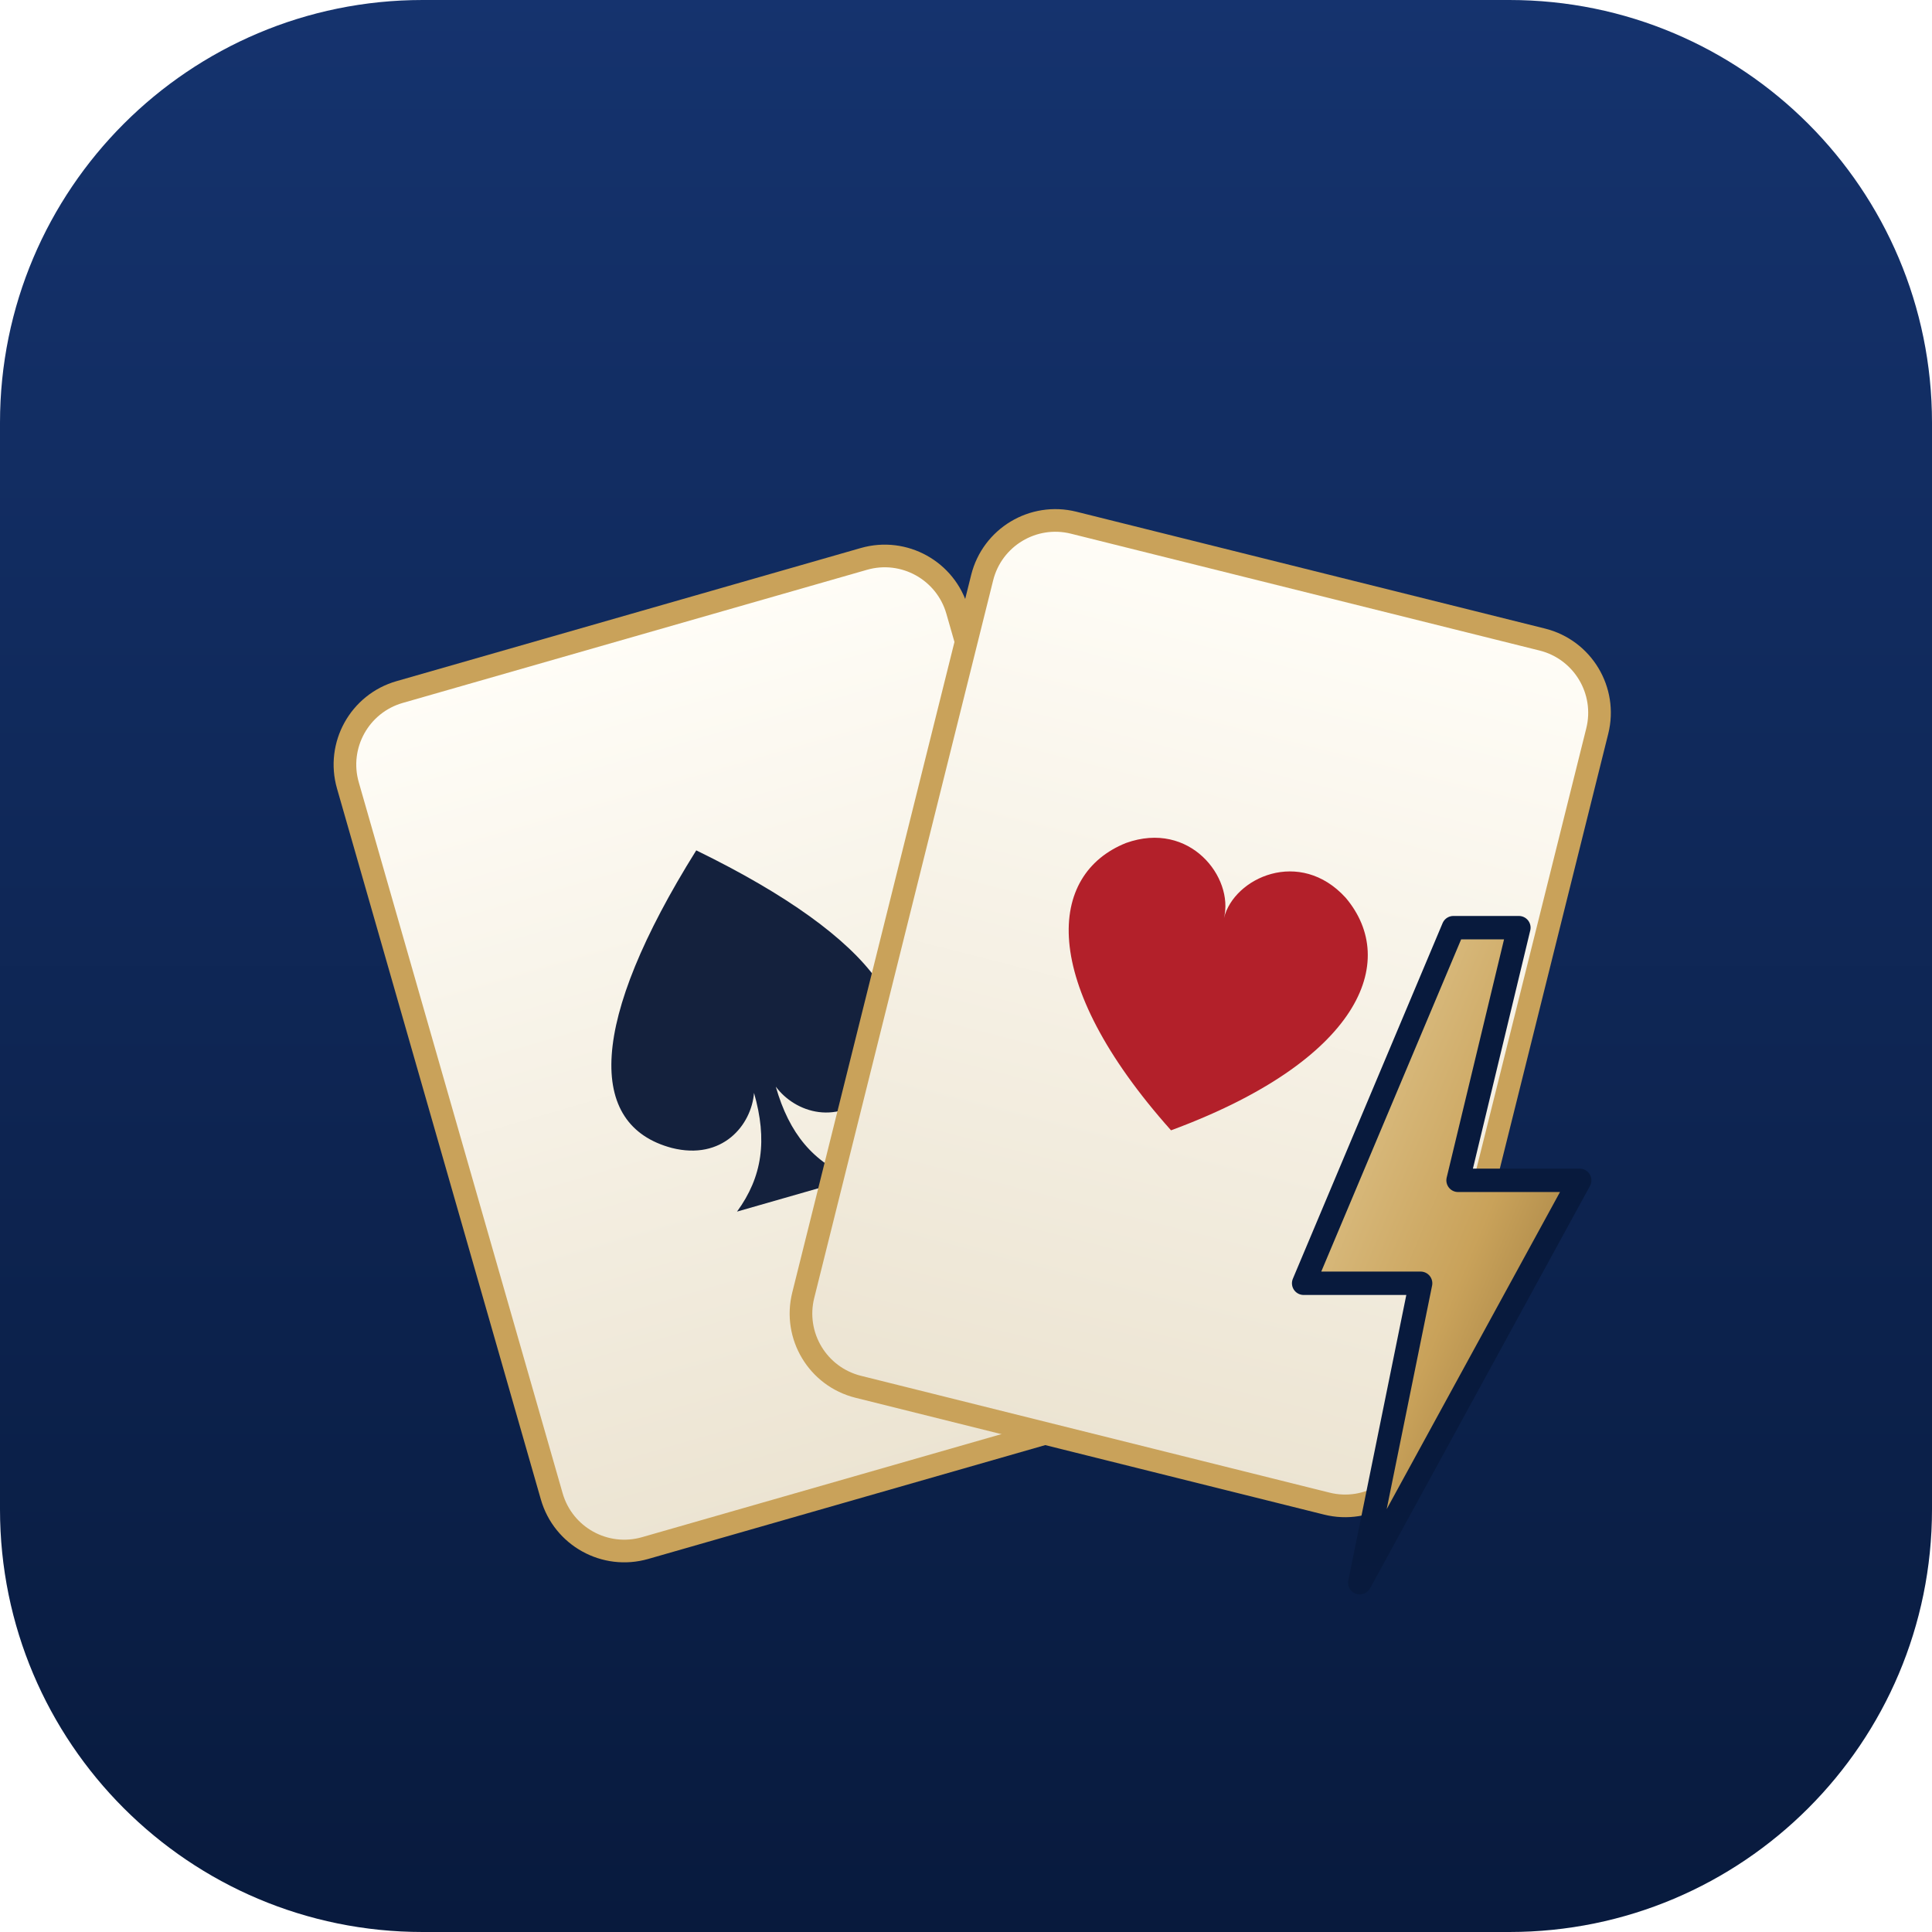
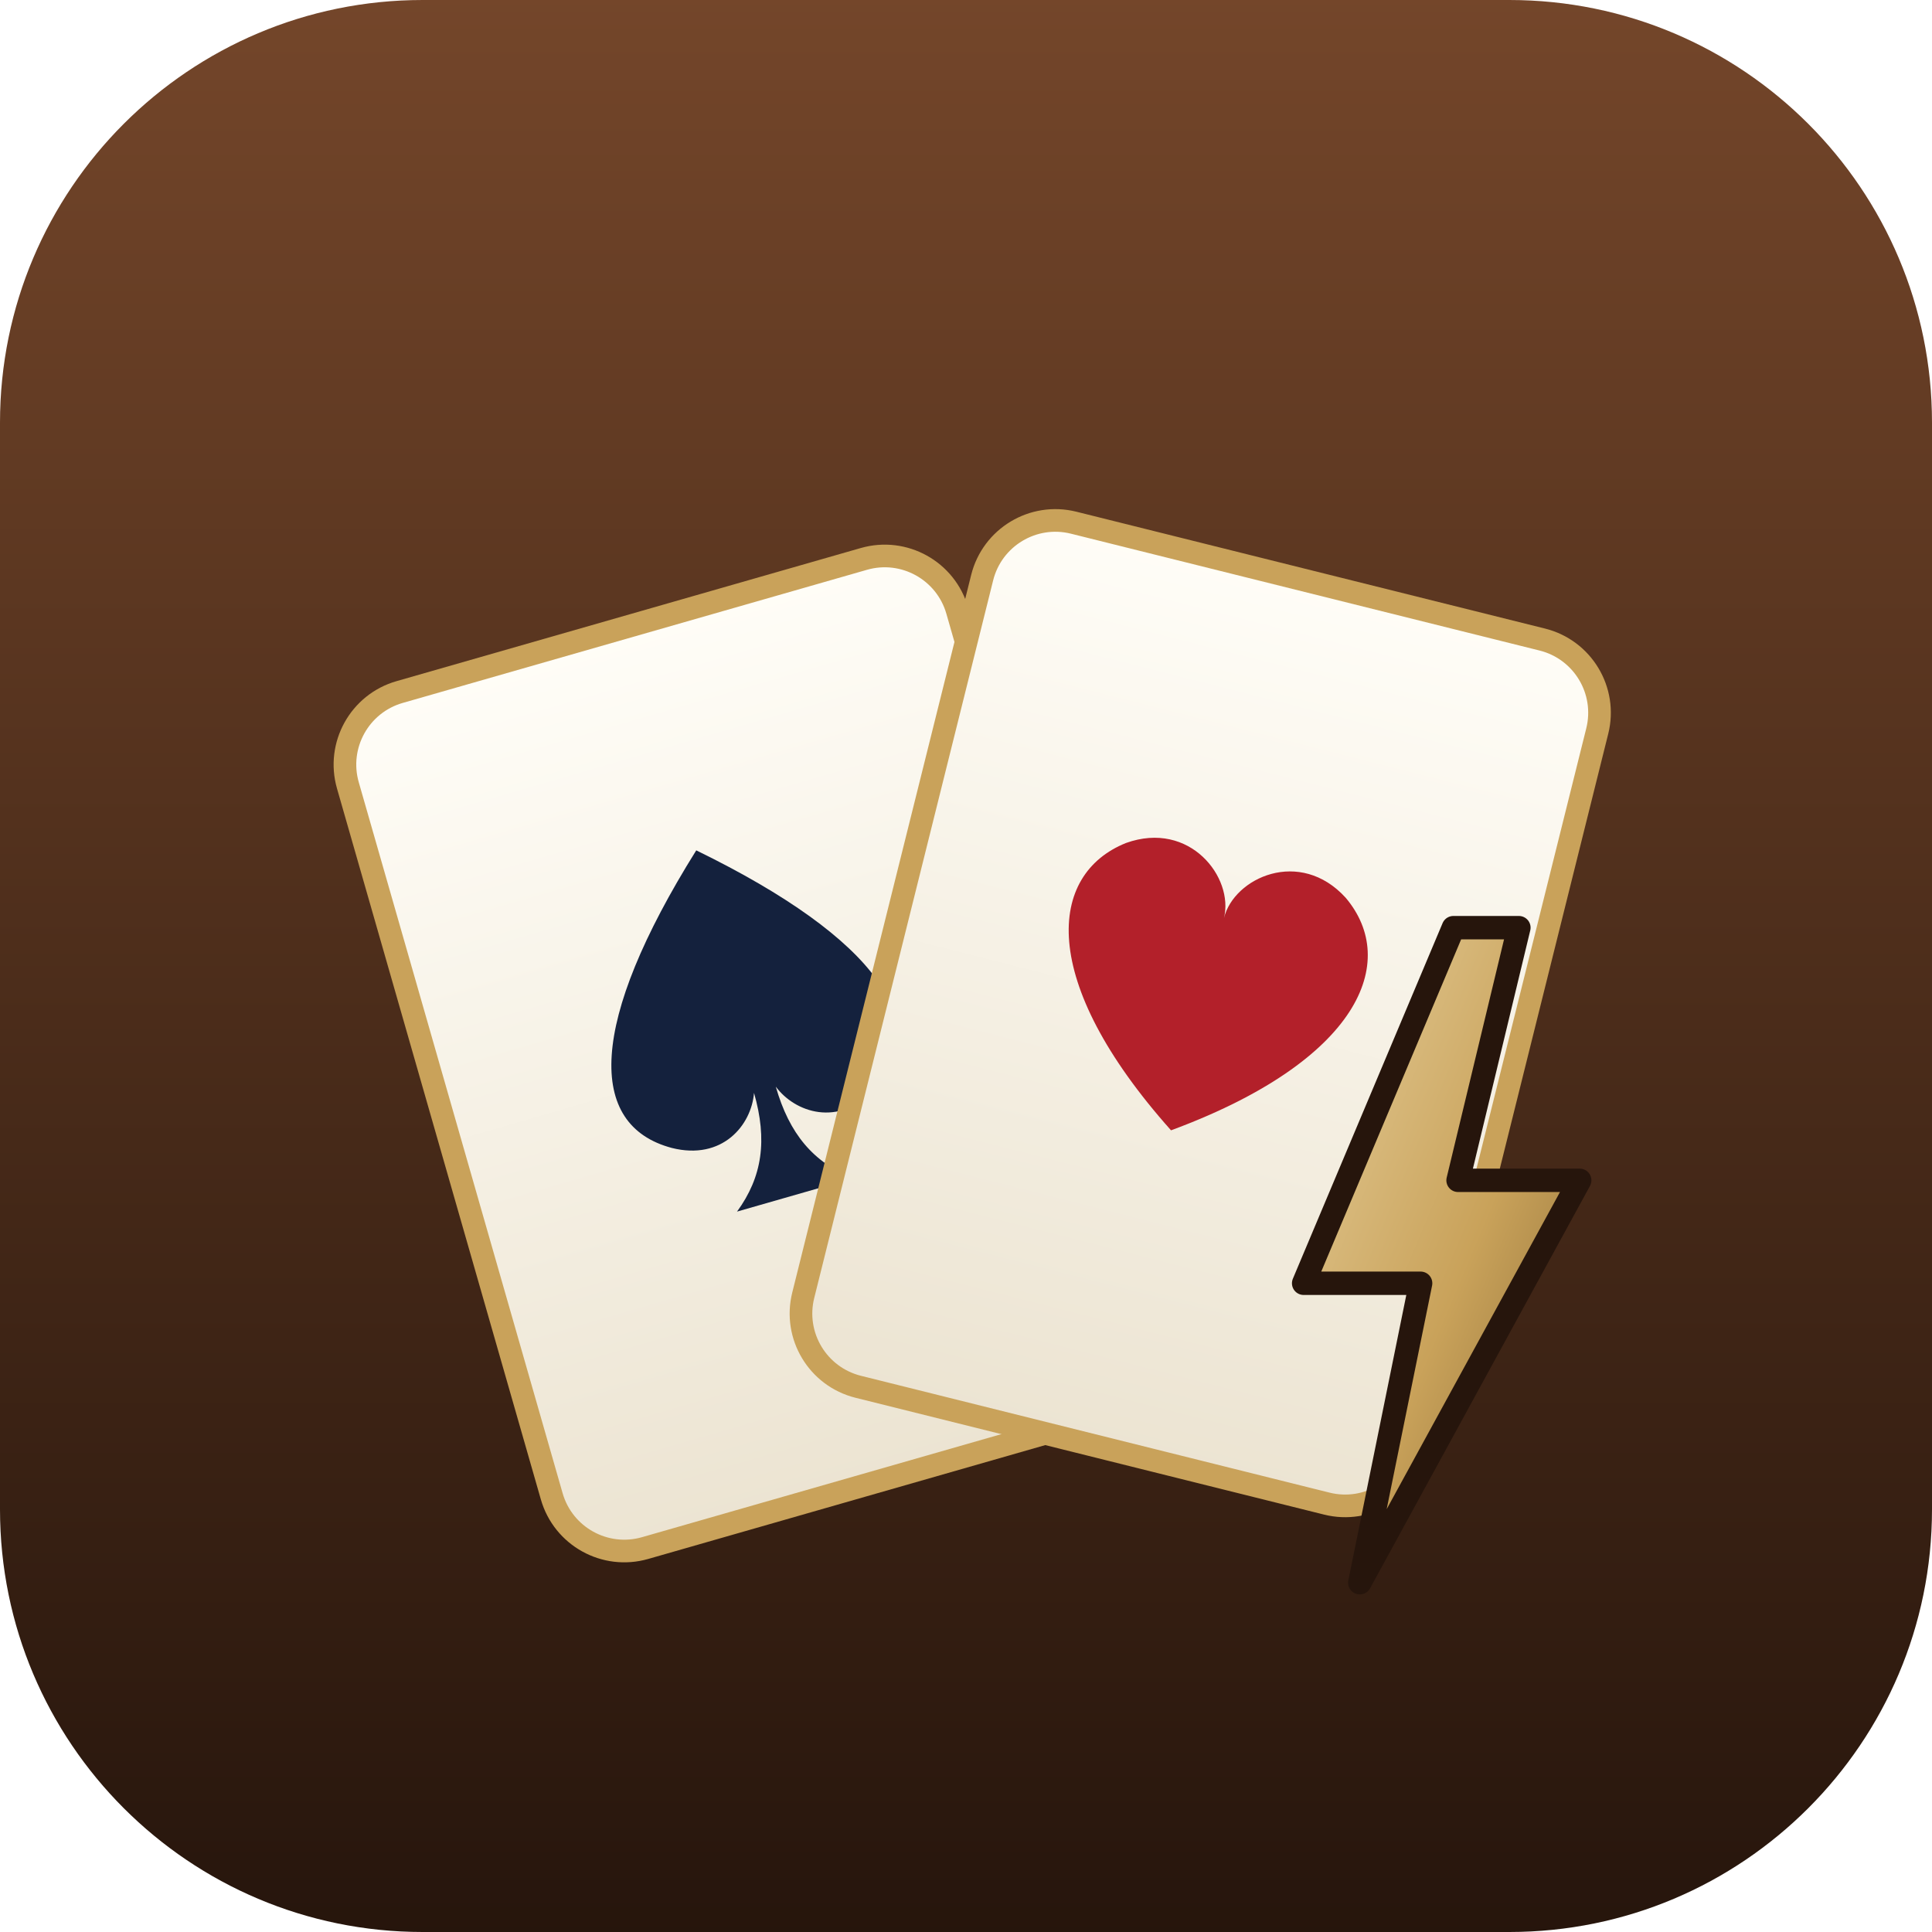
<svg xmlns="http://www.w3.org/2000/svg" viewBox="0 0 512 512">
  <defs>
    <linearGradient id="bg" x1="0" y1="0" x2="0" y2="1">
-       <stop offset="0" stop-color="#15336e" />
-       <stop offset="1" stop-color="#081a3d" />
+       <stop offset="0" stop-color="#74462a" />
+       <stop offset="1" stop-color="#26150c" />
    </linearGradient>
    <linearGradient id="gold" x1="0" y1="0" x2="1" y2="1">
      <stop offset="0" stop-color="#e6cf9c" />
      <stop offset="0.55" stop-color="#c9a25a" />
      <stop offset="1" stop-color="#846531" />
    </linearGradient>
    <linearGradient id="card" x1="0" y1="0" x2="0" y2="1">
      <stop offset="0" stop-color="#fffdf7" />
      <stop offset="1" stop-color="#ece4d2" />
    </linearGradient>
  </defs>
  <rect width="512" height="512" rx="112" fill="url(#bg)" />
  <g transform="translate(256 286)">
    <g transform="rotate(-16) translate(-136 -140)">
      <rect width="168" height="236" rx="20" fill="url(#card)" stroke="#c9a25a" stroke-width="6" />
      <path d="M84 62 C124 98 132 124 112 136 C100 143 90 136 87 128 C87 141 91 150 100 157 L68 157 C77 150 81 141 81 128 C78 136 68 143 56 136 C36 124 44 98 84 62 Z" fill="#14213d" />
    </g>
    <g transform="rotate(14) translate(-28 -150)">
      <rect width="168" height="236" rx="20" fill="url(#card)" stroke="#c9a25a" stroke-width="6" />
      <path d="M84 150 C40 120 36 92 54 79 C69 69 84 81 84 92 C84 81 99 69 114 79 C132 92 128 120 84 150 Z" fill="#b3202a" />
    </g>
-     <path transform="translate(118 64) scale(0.62)" d="M18 -168 L-46 -16 L4 -16 L-22 112 L72 -60 L20 -60 L46 -168 Z" fill="url(#gold)" stroke="#081a3d" stroke-width="10" stroke-linejoin="round" />
+     <path transform="translate(118 64) scale(0.62)" d="M18 -168 L-46 -16 L4 -16 L-22 112 L72 -60 L20 -60 L46 -168 Z" fill="url(#gold)" stroke="#26150c" stroke-width="10" stroke-linejoin="round" />
  </g>
</svg>
